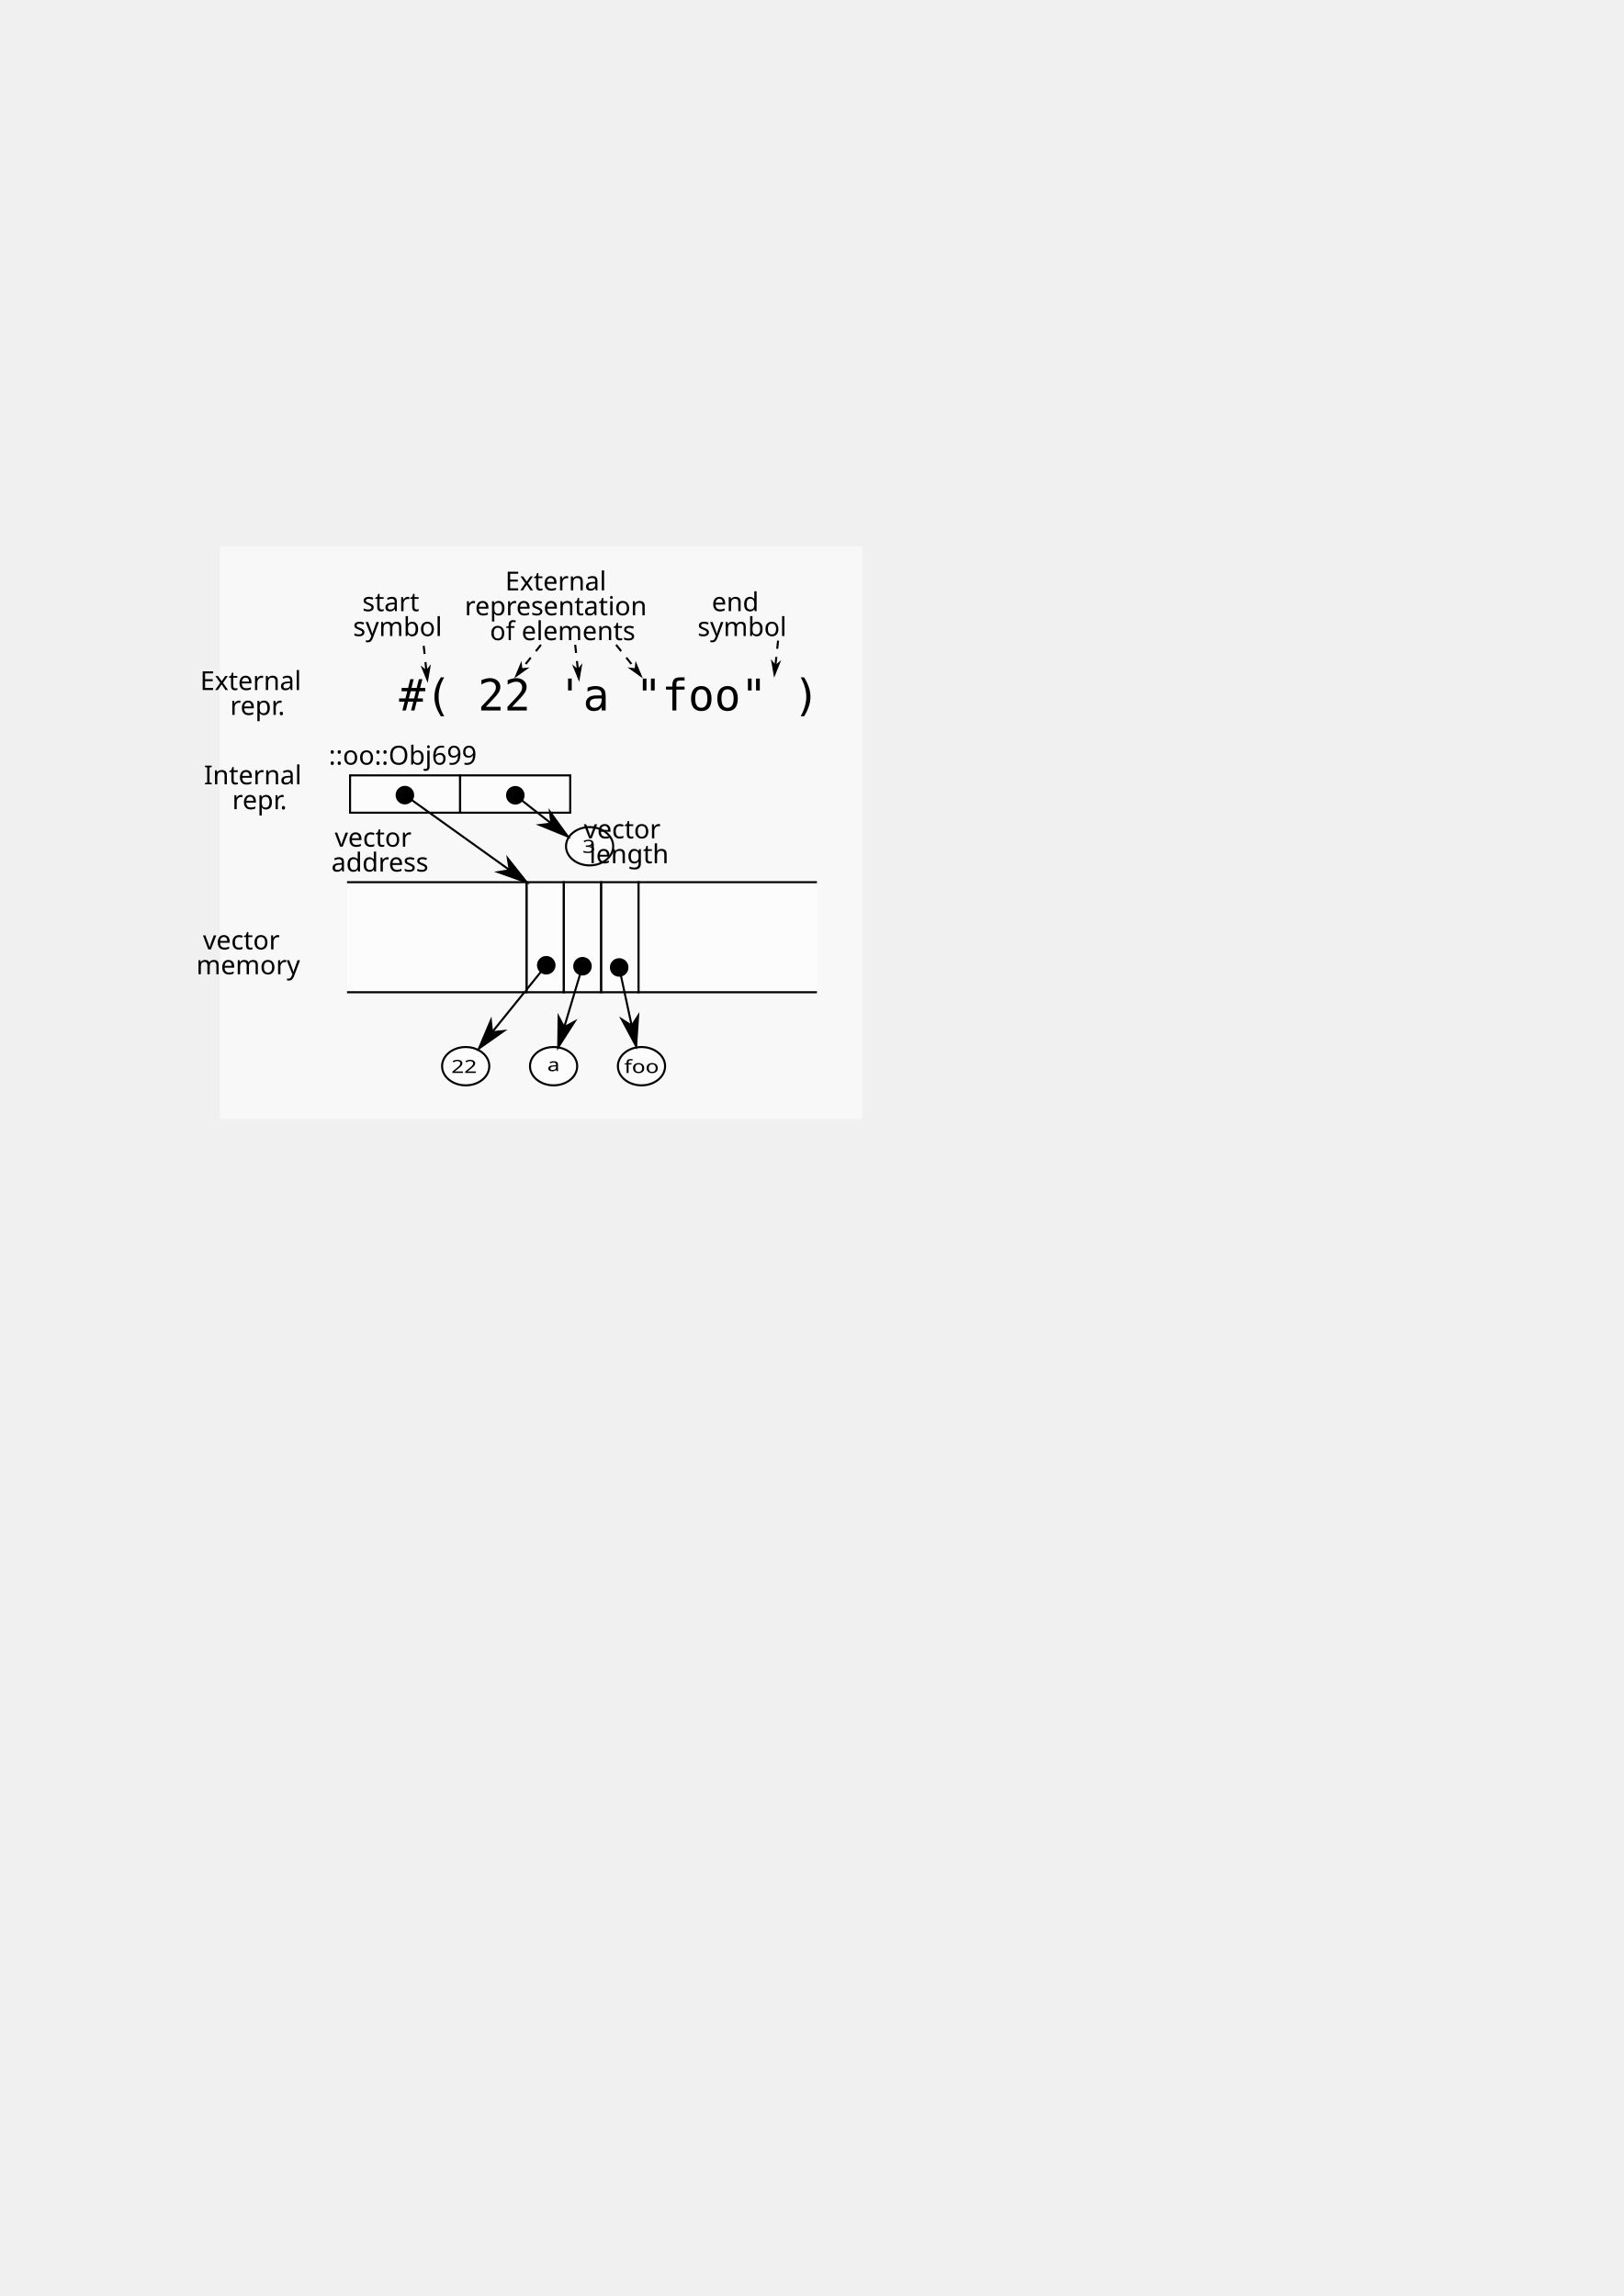
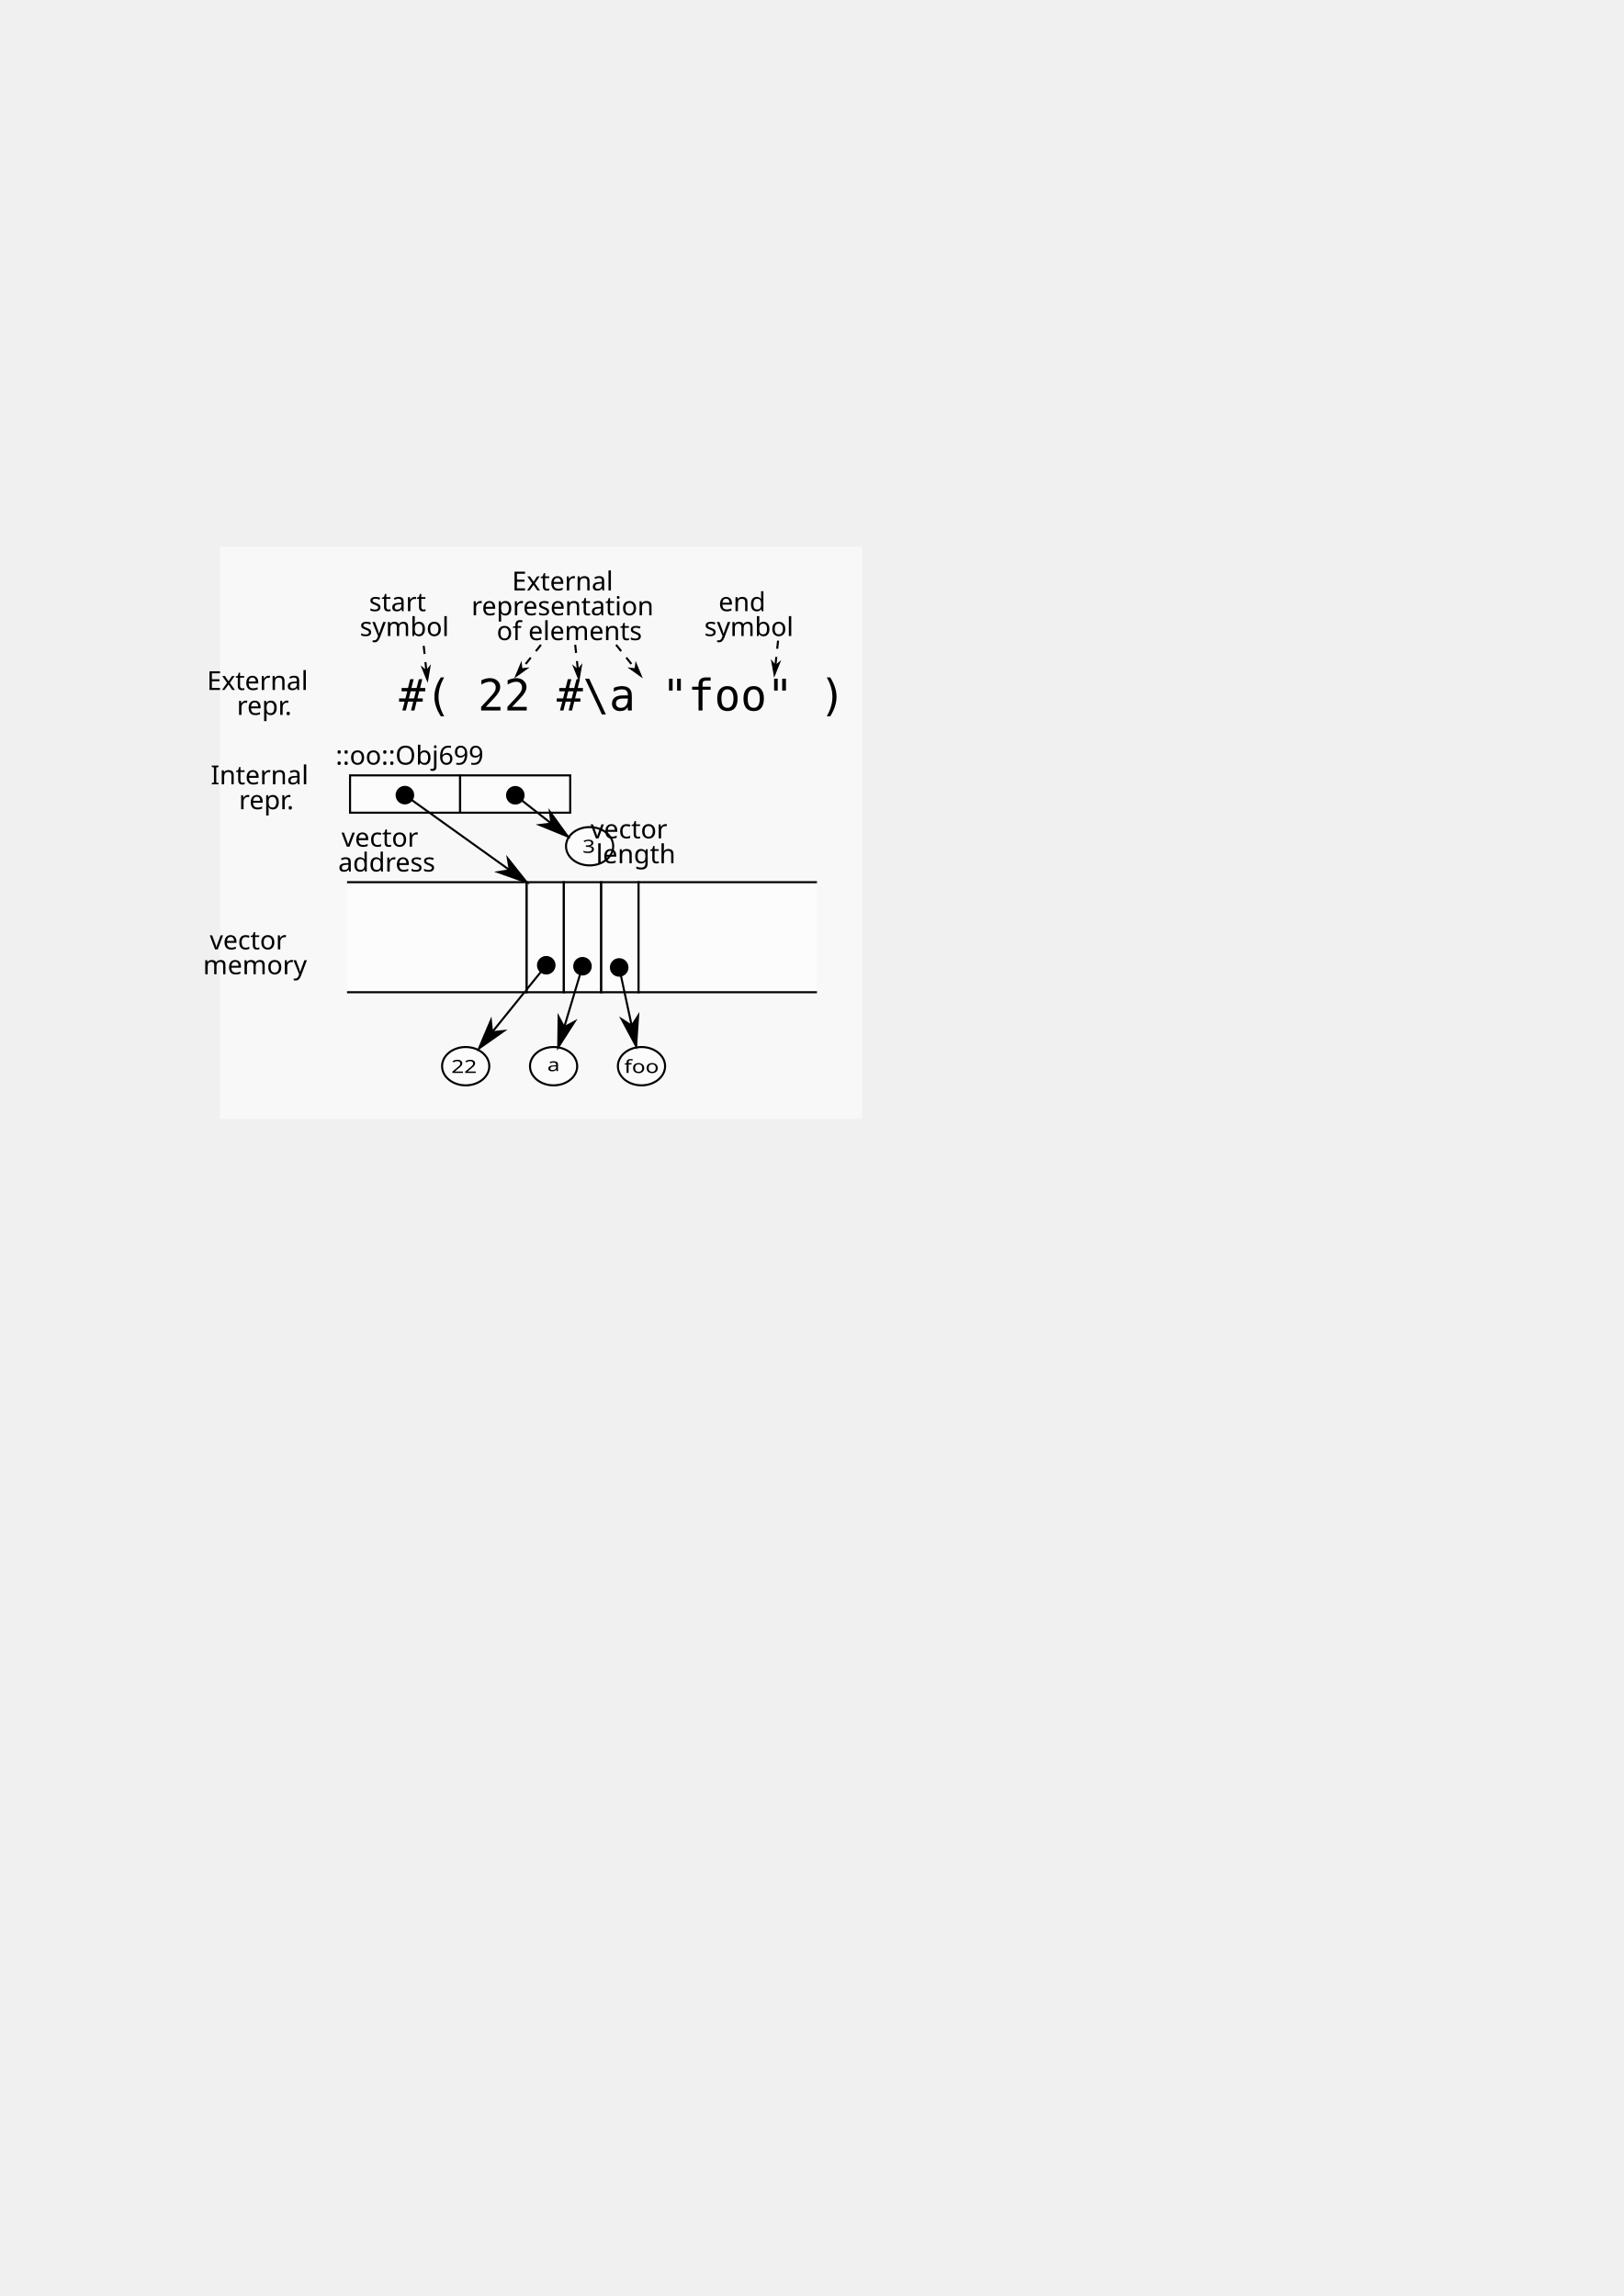
<svg xmlns="http://www.w3.org/2000/svg" width="210mm" height="297mm" viewBox="0 0 210 297" version="1.1" id="svg5">
  <defs id="defs2">
    <marker style="overflow:visible;" id="marker50661" refX="0.0" refY="0.0" orient="auto">
      <path transform="scale(0.4) rotate(180) translate(10,0)" style="fill-rule:evenodd;fill:context-stroke;stroke:context-stroke;stroke-width:1.0pt;" d="M 0.0,0.0 L 5.0,-5.0 L -12.5,0.0 L 5.0,5.0 L 0.0,0.0 z " id="path50409" />
    </marker>
    <marker style="overflow:visible;" id="Arrow1Mend" refX="0.0" refY="0.0" orient="auto">
      <path transform="scale(0.4) rotate(180) translate(10,0)" style="fill-rule:evenodd;fill:context-stroke;stroke:context-stroke;stroke-width:1.0pt;" d="M 0.0,0.0 L 5.0,-5.0 L -12.5,0.0 L 5.0,5.0 L 0.0,0.0 z " id="path13355" />
    </marker>
    <marker style="overflow:visible" id="DotM" refX="0.0" refY="0.0" orient="auto">
      <path transform="scale(0.4) translate(7.4, 1)" style="fill-rule:evenodd;fill:context-stroke;stroke:context-stroke;stroke-width:1.0pt" d="M -2.5,-1.0 C -2.5,1.76 -4.74,4.0 -7.5,4.0 C -10.26,4.0 -12.5,1.76 -12.5,-1.0 C -12.5,-3.76 -10.26,-6.0 -7.5,-6.0 C -4.74,-6.0 -2.5,-3.76 -2.5,-1.0 z " id="path13410" />
    </marker>
    <marker style="overflow:visible" id="DotL" refX="0.0" refY="0.0" orient="auto">
      <path transform="scale(0.8) translate(7.4, 1)" style="fill-rule:evenodd;fill:context-stroke;stroke:context-stroke;stroke-width:1.0pt" d="M -2.5,-1.0 C -2.5,1.76 -4.74,4.0 -7.5,4.0 C -10.26,4.0 -12.5,1.76 -12.5,-1.0 C -12.5,-3.76 -10.26,-6.0 -7.5,-6.0 C -4.74,-6.0 -2.5,-3.76 -2.5,-1.0 z " id="path13407" />
    </marker>
    <marker style="overflow:visible;" id="Arrow1Lend" refX="0.0" refY="0.0" orient="auto">
      <path transform="scale(0.8) rotate(180) translate(12.5,0)" style="fill-rule:evenodd;fill:context-stroke;stroke:context-stroke;stroke-width:1.0pt;" d="M 0.0,0.0 L 5.0,-5.0 L -12.5,0.0 L 5.0,5.0 L 0.0,0.0 z " id="path13349" />
    </marker>
    <marker style="overflow:visible" id="marker13616" refX="0.0" refY="0.0" orient="auto">
      <path transform="scale(0.8) translate(12.5,0)" style="fill-rule:evenodd;fill:context-stroke;stroke:context-stroke;stroke-width:1.0pt" d="M 0.0,0.0 L 5.0,-5.0 L -12.5,0.0 L 5.0,5.0 L 0.0,0.0 z " id="path13614" />
    </marker>
    <marker style="overflow:visible" id="Arrow1Lstart" refX="0.0" refY="0.0" orient="auto">
      <path transform="scale(0.8) translate(12.5,0)" style="fill-rule:evenodd;fill:context-stroke;stroke:context-stroke;stroke-width:1.0pt" d="M 0.0,0.0 L 5.0,-5.0 L -12.5,0.0 L 5.0,5.0 L 0.0,0.0 z " id="path13346" />
    </marker>
  </defs>
  <g id="layer1">
-     <g id="g1063" transform="matrix(0.8,0,0,0.8,5.687465,14.13642)" style="stroke-width:1.25">
-       <g id="g999" style="stroke-width:1.25">
-         <rect style="fill:#ffffff;fill-opacity:0.5;stroke:none;stroke-width:0.331;stop-color:#000000" id="rect15644" width="103.82" height="92.574" x="28.437" y="70.682" />
-         <ellipse style="fill:#ffffff;fill-opacity:0.5;stroke:#000000;stroke-width:0.331;stop-color:#000000" id="ellipse15682" cx="-82.388" cy="154.727" rx="3.815" ry="3.097" transform="scale(-1,1)" />
-         <rect style="fill:#ffffff;fill-opacity:0.5;stroke:#000000;stroke-width:0.331;stop-color:#000000" id="rect15646" width="17.794" height="6.035" x="-142.768" y="78.011" transform="rotate(-90)" />
-         <rect style="fill:#ffffff;fill-opacity:0.5;stroke:#000000;stroke-width:0.331;stop-color:#000000" id="rect15648" width="17.794" height="6.035" x="-142.768" y="84.046" transform="rotate(-90)" />
-         <rect style="fill:#ffffff;fill-opacity:0.5;stroke:#000000;stroke-width:0.331;stop-color:#000000" id="rect15658" width="17.794" height="6.035" x="-142.768" y="90.081" transform="rotate(-90)" />
-         <ellipse style="fill:#ffffff;fill-opacity:0.5;stroke:#000000;stroke-width:0.331;stop-color:#000000" id="ellipse15670" cx="68.177" cy="154.727" rx="3.815" ry="3.097" />
-         <text xml:space="preserve" style="font-size:3.262px;line-height:0.95;font-family:sans-serif;-inkscape-font-specification:sans-serif;stroke-width:0.331" x="59.331" y="172.94" id="text15674" transform="scale(1.109883,0.9009959)">
-           <tspan id="tspan15672" style="stroke-width:0.331" x="59.331" y="172.94">22</tspan>
-         </text>
-         <path style="fill:none;stroke:#000000;stroke-width:0.331px;stroke-linecap:butt;stroke-linejoin:miter;stroke-opacity:1;marker-start:url(#DotL);marker-end:url(#Arrow1Lend)" d="M 81.185,138.424 70.353,151.823" id="path15680" />
-         <ellipse style="fill:#ffffff;fill-opacity:0.5;stroke:#000000;stroke-width:0.331;stop-color:#000000" id="ellipse15694" cx="96.599" cy="154.727" rx="3.815" ry="3.097" />
-         <text xml:space="preserve" style="font-size:3.262px;line-height:0.95;font-family:sans-serif;-inkscape-font-specification:sans-serif;stroke-width:0.331" x="84.512" y="172.944" id="text15686" transform="scale(1.109883,0.9009959)">
-           <tspan id="tspan15684" style="stroke-width:0.331" x="84.512" y="172.944">foo</tspan>
-         </text>
-         <path style="fill:none;stroke:#000000;stroke-width:0.331px;stroke-linecap:butt;stroke-linejoin:miter;stroke-opacity:1;marker-start:url(#DotL);marker-end:url(#Arrow1Lend)" d="M 87.053,138.591 83.149,151.61" id="path15692" />
-         <text xml:space="preserve" style="font-size:3.262px;line-height:0.95;font-family:sans-serif;-inkscape-font-specification:sans-serif;stroke-width:0.331" x="73.31" y="172.615" id="text15698" transform="scale(1.109883,0.9009959)">
-           <tspan id="tspan15696" style="stroke-width:0.331" x="73.31" y="172.615">a</tspan>
-         </text>
-         <path style="fill:none;stroke:#000000;stroke-width:0.331px;stroke-linecap:butt;stroke-linejoin:miter;stroke-opacity:1;marker-start:url(#DotL);marker-end:url(#Arrow1Lend)" d="m 92.996,138.786 2.725,12.657" id="path15704" />
-         <text xml:space="preserve" style="font-size:4.233px;line-height:0.95;font-family:sans-serif;-inkscape-font-specification:sans-serif;text-align:center;text-anchor:middle;stroke-width:0.331" x="39.808" y="109.151" id="text20979">
-           <tspan id="tspan20977" style="font-size:4.233px;text-align:center;text-anchor:middle;stroke-width:0.331" x="39.808" y="109.151">Internal</tspan>
-           <tspan style="font-size:4.233px;text-align:center;text-anchor:middle;stroke-width:0.331" x="39.808" y="113.173" id="tspan10319">repr.</tspan>
-         </text>
-         <text xml:space="preserve" style="font-size:4.233px;line-height:0.95;font-family:sans-serif;-inkscape-font-specification:sans-serif;text-align:center;text-anchor:middle;stroke-width:0.331" x="39.472" y="93.896" id="text27067">
-           <tspan id="tspan27065" style="font-size:4.233px;text-align:center;text-anchor:middle;stroke-width:0.331" x="39.472" y="93.896">External</tspan>
-           <tspan style="font-size:4.233px;text-align:center;text-anchor:middle;stroke-width:0.331" x="39.472" y="97.918" id="tspan27091">repr.</tspan>
-         </text>
-         <text xml:space="preserve" style="font-size:7.056px;line-height:0.95;font-family:Consolas;-inkscape-font-specification:Consolas;stroke-width:0.331" x="57.41" y="97.214" id="text7460">
-           <tspan id="tspan7458" style="stroke-width:0.331" x="57.41" y="97.214">#( 22 'a "foo" )</tspan>
-         </text>
-         <text xml:space="preserve" style="font-size:7.056px;line-height:0.95;font-family:Consolas;-inkscape-font-specification:Consolas;stroke-width:0.331" x="34.726" y="66.264" id="text45327">
-           <tspan id="tspan45325" style="stroke-width:0.331" x="34.726" y="66.264" />
-         </text>
-         <text xml:space="preserve" style="font-size:4.233px;line-height:0.95;font-family:sans-serif;-inkscape-font-specification:sans-serif;text-align:center;text-anchor:middle;stroke-width:0.331" x="62.119" y="81.147" id="text50087">
-           <tspan id="tspan50083" style="font-size:4.233px;text-align:center;text-anchor:middle;stroke-width:0.331" x="62.119" y="81.147">start</tspan>
-           <tspan style="font-size:4.233px;text-align:center;text-anchor:middle;stroke-width:0.331" x="62.119" y="85.168" id="tspan50085">symbol</tspan>
-         </text>
-         <text xml:space="preserve" style="font-size:4.233px;line-height:0.95;font-family:sans-serif;-inkscape-font-specification:sans-serif;text-align:center;text-anchor:middle;stroke-width:0.331" x="117.814" y="81.147" id="text50275">
-           <tspan id="tspan50271" style="font-size:4.233px;text-align:center;text-anchor:middle;stroke-width:0.331" x="117.814" y="81.147">end</tspan>
-           <tspan style="font-size:4.233px;text-align:center;text-anchor:middle;stroke-width:0.331" x="117.814" y="85.168" id="tspan50273">symbol</tspan>
-         </text>
-         <path style="fill:none;stroke:#000000;stroke-width:0.331;stroke-linecap:butt;stroke-linejoin:miter;stroke-miterlimit:4;stroke-dasharray:1.323, 1.323;stroke-dashoffset:0;stroke-opacity:1;marker-end:url(#marker50661)" d="m 61.39,86.755 0.575,5.346" id="path50379" />
-         <path style="fill:none;stroke:#000000;stroke-width:0.331;stroke-linecap:butt;stroke-linejoin:miter;stroke-miterlimit:4;stroke-dasharray:1.323, 1.323;stroke-dashoffset:0;stroke-opacity:1;marker-end:url(#marker50661)" d="m 118.682,85.917 -0.575,5.346" id="path50749" />
-         <text xml:space="preserve" style="font-size:4.233px;line-height:0.95;font-family:sans-serif;-inkscape-font-specification:sans-serif;text-align:center;text-anchor:middle;stroke-width:0.331" x="88.792" y="77.792" id="text50755">
-           <tspan id="tspan50751" style="font-size:4.233px;text-align:center;text-anchor:middle;stroke-width:0.331" x="88.792" y="77.792">External</tspan>
-           <tspan style="font-size:4.233px;text-align:center;text-anchor:middle;stroke-width:0.331" x="88.792" y="81.813" id="tspan50753">representation</tspan>
-           <tspan style="font-size:4.233px;text-align:center;text-anchor:middle;stroke-width:0.331" x="88.792" y="85.835" id="tspan50779">of elements</tspan>
-         </text>
-         <path style="fill:none;stroke:#000000;stroke-width:0.331;stroke-linecap:butt;stroke-linejoin:miter;stroke-miterlimit:4;stroke-dasharray:1.323, 1.323;stroke-dashoffset:0;stroke-opacity:1;marker-end:url(#marker50661)" d="m 85.882,86.588 0.575,5.346" id="path50861" />
-         <path style="fill:none;stroke:#000000;stroke-width:0.331;stroke-linecap:butt;stroke-linejoin:miter;stroke-miterlimit:4;stroke-dasharray:1.323, 1.323;stroke-dashoffset:0;stroke-opacity:1;marker-end:url(#marker50661)" d="m 80.346,86.588 -3.918,4.918" id="path50863" />
-         <path style="fill:none;stroke:#000000;stroke-width:0.331;stroke-linecap:butt;stroke-linejoin:miter;stroke-miterlimit:4;stroke-dasharray:1.323, 1.323;stroke-dashoffset:0;stroke-opacity:1;marker-end:url(#marker50661)" d="m 92.492,86.588 3.918,4.918" id="path51078" />
-         <rect style="fill:#ffffff;fill-opacity:0.5;stroke:#000000;stroke-width:0.331;stop-color:#000000" id="rect51386" width="17.794" height="6.035" x="-67.278" y="-113.738" transform="scale(-1)" />
-         <rect style="fill:#ffffff;fill-opacity:0.5;stroke:#000000;stroke-width:0.331;stop-color:#000000" id="rect51388" width="17.794" height="6.035" x="-85.073" y="-113.738" transform="scale(-1)" />
-         <path style="fill:none;stroke:#000000;stroke-width:0.331px;stroke-linecap:butt;stroke-linejoin:miter;stroke-opacity:1;marker-start:url(#DotL);marker-end:url(#Arrow1Lend)" d="m 58.37,110.912 19.641,14.061" id="path51390" />
-         <ellipse style="fill:#ffffff;fill-opacity:0.5;stroke:#000000;stroke-width:0.331;stop-color:#000000" id="ellipse51681" cx="88.211" cy="119.163" rx="3.815" ry="3.097" />
-         <text xml:space="preserve" style="font-size:3.262px;line-height:0.95;font-family:sans-serif;-inkscape-font-specification:sans-serif;stroke-width:0.331" x="78.431" y="133.443" id="text51685" transform="scale(1.109883,0.9009959)">
-           <tspan id="tspan51683" style="stroke-width:0.331" x="78.431" y="133.443">3</tspan>
-         </text>
-         <path style="fill:none;stroke:#000000;stroke-width:0.331px;stroke-linecap:butt;stroke-linejoin:miter;stroke-opacity:1;marker-start:url(#DotL);marker-end:url(#Arrow1Lend)" d="m 76.221,110.938 8.429,6.617" id="path51687" />
-         <text xml:space="preserve" style="font-size:4.233px;line-height:0.95;font-family:sans-serif;-inkscape-font-specification:sans-serif;text-align:center;text-anchor:middle;stroke-width:0.331" x="99.529" y="117.885" id="text51932">
-           <tspan id="tspan51928" style="font-size:4.233px;text-align:center;text-anchor:middle;stroke-width:0.331" x="99.529" y="117.885">vector</tspan>
-           <tspan style="font-size:4.233px;text-align:center;text-anchor:middle;stroke-width:0.331" x="99.529" y="121.907" id="tspan51930">length</tspan>
-         </text>
-         <text xml:space="preserve" style="font-size:4.233px;line-height:0.95;font-family:sans-serif;-inkscape-font-specification:sans-serif;text-align:center;text-anchor:middle;stroke-width:0.331" x="59.267" y="119.227" id="text52040">
-           <tspan id="tspan52036" style="font-size:4.233px;text-align:center;text-anchor:middle;stroke-width:0.331" x="59.267" y="119.227">vector</tspan>
-           <tspan style="font-size:4.233px;text-align:center;text-anchor:middle;stroke-width:0.331" x="59.267" y="123.249" id="tspan52038">address</tspan>
-         </text>
-         <path id="rect52144" style="fill:#ffffff;fill-opacity:0.5;stroke:#000000;stroke-width:0.331;stop-color:#000000" transform="rotate(-90)" d="M -142.768,124.965 V 96.116 h 17.794 v 28.85" />
-         <path id="rect52302" style="fill:#ffffff;fill-opacity:0.5;stroke:#000000;stroke-width:0.331;stop-color:#000000" transform="rotate(-90)" d="m -124.974,48.993 v 29.018 h -17.794 V 48.993" />
-         <text xml:space="preserve" style="font-size:4.233px;line-height:0.95;font-family:sans-serif;-inkscape-font-specification:sans-serif;text-align:center;text-anchor:middle;stroke-width:0.331" x="37.962" y="135.835" id="text52502">
-           <tspan id="tspan52498" style="font-size:4.233px;text-align:center;text-anchor:middle;stroke-width:0.331" x="37.962" y="135.835">vector</tspan>
-           <tspan style="font-size:4.233px;text-align:center;text-anchor:middle;stroke-width:0.331" x="37.962" y="139.857" id="tspan52500">memory</tspan>
-         </text>
-         <text xml:space="preserve" style="font-size:4.233px;line-height:0.95;font-family:sans-serif;-inkscape-font-specification:sans-serif;text-align:center;text-anchor:middle;stroke-width:0.331" x="62.958" y="105.964" id="text52891">
-           <tspan style="font-size:4.233px;text-align:center;text-anchor:middle;stroke-width:0.331" x="62.958" y="105.964" id="tspan52889">::oo::Obj699</tspan>
-         </text>
-       </g>
+     <g id="g11007">
+       <rect style="fill:#ffffff;fill-opacity:0.5;stroke:none;stroke-width:0.265;stop-color:#000000" id="rect15644" width="83.056" height="74.059" x="28.437" y="70.682" />
+       <ellipse style="fill:#ffffff;fill-opacity:0.5;stroke:#000000;stroke-width:0.265;stop-color:#000000" id="ellipse15682" cx="-71.598" cy="137.918" rx="3.052" ry="2.478" transform="scale(-1,1)" />
+       <rect style="fill:#ffffff;fill-opacity:0.5;stroke:#000000;stroke-width:0.265;stop-color:#000000" id="rect15646" width="14.236" height="4.828" x="-128.351" y="68.096" transform="rotate(-90)" />
+       <rect style="fill:#ffffff;fill-opacity:0.5;stroke:#000000;stroke-width:0.265;stop-color:#000000" id="rect15648" width="14.236" height="4.828" x="-128.351" y="72.924" transform="rotate(-90)" />
+       <rect style="fill:#ffffff;fill-opacity:0.5;stroke:#000000;stroke-width:0.265;stop-color:#000000" id="rect15658" width="14.236" height="4.828" x="-128.351" y="77.752" transform="rotate(-90)" />
+       <ellipse style="fill:#ffffff;fill-opacity:0.5;stroke:#000000;stroke-width:0.265;stop-color:#000000" id="ellipse15670" cx="60.229" cy="137.918" rx="3.052" ry="2.478" />
+       <text xml:space="preserve" style="font-size:2.61px;line-height:0.95;font-family:sans-serif;-inkscape-font-specification:sans-serif;stroke-width:0.265" x="52.59" y="154.041" id="text15674" transform="scale(1.109883,0.9009959)">
+         <tspan id="tspan15672" style="stroke-width:0.265" x="52.59" y="154.041">22</tspan>
+       </text>
+       <path style="fill:none;stroke:#000000;stroke-width:0.265px;stroke-linecap:butt;stroke-linejoin:miter;stroke-opacity:1;marker-start:url(#DotL);marker-end:url(#Arrow1Lend)" d="m 70.636,124.876 -8.666,10.719" id="path15680" />
+       <ellipse style="fill:#ffffff;fill-opacity:0.5;stroke:#000000;stroke-width:0.265;stop-color:#000000" id="ellipse15694" cx="82.967" cy="137.918" rx="3.052" ry="2.478" />
+       <text xml:space="preserve" style="font-size:2.61px;line-height:0.95;font-family:sans-serif;-inkscape-font-specification:sans-serif;stroke-width:0.265" x="72.734" y="154.045" id="text15686" transform="scale(1.109883,0.9009959)">
+         <tspan id="tspan15684" style="stroke-width:0.265" x="72.734" y="154.045">foo</tspan>
+       </text>
+       <path style="fill:none;stroke:#000000;stroke-width:0.265px;stroke-linecap:butt;stroke-linejoin:miter;stroke-opacity:1;marker-start:url(#DotL);marker-end:url(#Arrow1Lend)" d="m 75.33,125.01 -3.123,10.415" id="path15692" />
+       <text xml:space="preserve" style="font-size:2.61px;line-height:0.95;font-family:sans-serif;-inkscape-font-specification:sans-serif;stroke-width:0.265" x="63.772" y="153.782" id="text15698" transform="scale(1.109883,0.9009959)">
+         <tspan id="tspan15696" style="stroke-width:0.265" x="63.772" y="153.782">a</tspan>
+       </text>
+       <path style="fill:none;stroke:#000000;stroke-width:0.265px;stroke-linecap:butt;stroke-linejoin:miter;stroke-opacity:1;marker-start:url(#DotL);marker-end:url(#Arrow1Lend)" d="m 80.084,125.165 2.18,10.125" id="path15704" />
+       <text xml:space="preserve" style="font-size:3.387px;line-height:0.95;font-family:sans-serif;-inkscape-font-specification:sans-serif;text-align:center;text-anchor:middle;stroke-width:0.265" x="37.533" y="101.457" id="text20979">
+         <tspan id="tspan20977" style="font-size:3.387px;text-align:center;text-anchor:middle;stroke-width:0.265" x="37.533" y="101.457">Internal</tspan>
+         <tspan style="font-size:3.387px;text-align:center;text-anchor:middle;stroke-width:0.265" x="37.533" y="104.675" id="tspan10319">repr.</tspan>
+       </text>
+       <text xml:space="preserve" style="font-size:3.387px;line-height:0.95;font-family:sans-serif;-inkscape-font-specification:sans-serif;text-align:center;text-anchor:middle;stroke-width:0.265" x="37.265" y="89.253" id="text27067">
+         <tspan id="tspan27065" style="font-size:3.387px;text-align:center;text-anchor:middle;stroke-width:0.265" x="37.265" y="89.253">External</tspan>
+         <tspan style="font-size:3.387px;text-align:center;text-anchor:middle;stroke-width:0.265" x="37.265" y="92.471" id="tspan27091">repr.</tspan>
+       </text>
+       <text xml:space="preserve" style="font-size:5.644px;line-height:0.95;font-family:Consolas;-inkscape-font-specification:Consolas;stroke-width:0.265" x="51.615" y="91.908" id="text7460">
+         <tspan id="tspan7458" style="stroke-width:0.265" x="51.615" y="91.908">#( 22 #\a "foo" )</tspan>
+       </text>
+       <text xml:space="preserve" style="font-size:5.644px;line-height:0.95;font-family:Consolas;-inkscape-font-specification:Consolas;stroke-width:0.265" x="33.468" y="67.147" id="text45327">
+         <tspan id="tspan45325" style="stroke-width:0.265" x="33.468" y="67.147" />
+       </text>
+       <text xml:space="preserve" style="font-size:3.387px;line-height:0.95;font-family:sans-serif;-inkscape-font-specification:sans-serif;text-align:center;text-anchor:middle;stroke-width:0.265" x="55.383" y="79.054" id="text50087">
+         <tspan id="tspan50083" style="font-size:3.387px;text-align:center;text-anchor:middle;stroke-width:0.265" x="55.383" y="79.054">start</tspan>
+         <tspan style="font-size:3.387px;text-align:center;text-anchor:middle;stroke-width:0.265" x="55.383" y="82.271" id="tspan50085">symbol</tspan>
+       </text>
+       <text xml:space="preserve" style="font-size:3.387px;line-height:0.95;font-family:sans-serif;-inkscape-font-specification:sans-serif;text-align:center;text-anchor:middle;stroke-width:0.265" x="99.939" y="79.054" id="text50275">
+         <tspan id="tspan50271" style="font-size:3.387px;text-align:center;text-anchor:middle;stroke-width:0.265" x="99.939" y="79.054">end</tspan>
+         <tspan style="font-size:3.387px;text-align:center;text-anchor:middle;stroke-width:0.265" x="99.939" y="82.271" id="tspan50273">symbol</tspan>
+       </text>
+       <path style="fill:none;stroke:#000000;stroke-width:0.265;stroke-linecap:butt;stroke-linejoin:miter;stroke-miterlimit:4;stroke-dasharray:1.058, 1.058;stroke-dashoffset:0;stroke-opacity:1;marker-end:url(#marker50661)" d="m 54.799,83.541 0.46,4.277" id="path50379" />
+       <path style="fill:none;stroke:#000000;stroke-width:0.265;stroke-linecap:butt;stroke-linejoin:miter;stroke-miterlimit:4;stroke-dasharray:1.058, 1.058;stroke-dashoffset:0;stroke-opacity:1;marker-end:url(#marker50661)" d="m 100.633,82.87 -0.46,4.277" id="path50749" />
+       <text xml:space="preserve" style="font-size:3.387px;line-height:0.95;font-family:sans-serif;-inkscape-font-specification:sans-serif;text-align:center;text-anchor:middle;stroke-width:0.265" x="76.721" y="76.37" id="text50755">
+         <tspan id="tspan50751" style="font-size:3.387px;text-align:center;text-anchor:middle;stroke-width:0.265" x="76.721" y="76.37">External</tspan>
+         <tspan style="font-size:3.387px;text-align:center;text-anchor:middle;stroke-width:0.265" x="76.721" y="79.587" id="tspan50753">representation</tspan>
+         <tspan style="font-size:3.387px;text-align:center;text-anchor:middle;stroke-width:0.265" x="76.721" y="82.804" id="tspan50779">of elements</tspan>
+       </text>
+       <path style="fill:none;stroke:#000000;stroke-width:0.265;stroke-linecap:butt;stroke-linejoin:miter;stroke-miterlimit:4;stroke-dasharray:1.058, 1.058;stroke-dashoffset:0;stroke-opacity:1;marker-end:url(#marker50661)" d="m 74.393,83.407 0.46,4.277" id="path50861" />
+       <path style="fill:none;stroke:#000000;stroke-width:0.265;stroke-linecap:butt;stroke-linejoin:miter;stroke-miterlimit:4;stroke-dasharray:1.058, 1.058;stroke-dashoffset:0;stroke-opacity:1;marker-end:url(#marker50661)" d="m 69.965,83.407 -3.134,3.934" id="path50863" />
+       <path style="fill:none;stroke:#000000;stroke-width:0.265;stroke-linecap:butt;stroke-linejoin:miter;stroke-miterlimit:4;stroke-dasharray:1.058, 1.058;stroke-dashoffset:0;stroke-opacity:1;marker-end:url(#marker50661)" d="m 79.681,83.407 3.134,3.934" id="path51078" />
+       <rect style="fill:#ffffff;fill-opacity:0.5;stroke:#000000;stroke-width:0.265;stop-color:#000000" id="rect51386" width="14.236" height="4.828" x="-59.51" y="-105.127" transform="scale(-1)" />
+       <rect style="fill:#ffffff;fill-opacity:0.5;stroke:#000000;stroke-width:0.265;stop-color:#000000" id="rect51388" width="14.236" height="4.828" x="-73.746" y="-105.127" transform="scale(-1)" />
+       <path style="fill:none;stroke:#000000;stroke-width:0.265px;stroke-linecap:butt;stroke-linejoin:miter;stroke-opacity:1;marker-start:url(#DotL);marker-end:url(#Arrow1Lend)" d="m 52.384,102.866 15.712,11.249" id="path51390" />
+       <ellipse style="fill:#ffffff;fill-opacity:0.5;stroke:#000000;stroke-width:0.265;stop-color:#000000" id="ellipse51681" cx="76.256" cy="109.467" rx="3.052" ry="2.478" />
+       <text xml:space="preserve" style="font-size:2.61px;line-height:0.95;font-family:sans-serif;-inkscape-font-specification:sans-serif;stroke-width:0.265" x="67.869" y="122.444" id="text51685" transform="scale(1.109883,0.9009959)">
+         <tspan id="tspan51683" style="stroke-width:0.265" x="67.869" y="122.444">3</tspan>
+       </text>
+       <path style="fill:none;stroke:#000000;stroke-width:0.265px;stroke-linecap:butt;stroke-linejoin:miter;stroke-opacity:1;marker-start:url(#DotL);marker-end:url(#Arrow1Lend)" d="m 66.664,102.887 6.743,5.294" id="path51687" />
+       <text xml:space="preserve" style="font-size:3.387px;line-height:0.95;font-family:sans-serif;-inkscape-font-specification:sans-serif;text-align:center;text-anchor:middle;stroke-width:0.265" x="85.31" y="108.445" id="text51932">
+         <tspan id="tspan51928" style="font-size:3.387px;text-align:center;text-anchor:middle;stroke-width:0.265" x="85.31" y="108.445">vector</tspan>
+         <tspan style="font-size:3.387px;text-align:center;text-anchor:middle;stroke-width:0.265" x="85.31" y="111.662" id="tspan51930">length</tspan>
+       </text>
+       <text xml:space="preserve" style="font-size:3.387px;line-height:0.95;font-family:sans-serif;-inkscape-font-specification:sans-serif;text-align:center;text-anchor:middle;stroke-width:0.265" x="53.101" y="109.518" id="text52040">
+         <tspan id="tspan52036" style="font-size:3.387px;text-align:center;text-anchor:middle;stroke-width:0.265" x="53.101" y="109.518">vector</tspan>
+         <tspan style="font-size:3.387px;text-align:center;text-anchor:middle;stroke-width:0.265" x="53.101" y="112.736" id="tspan52038">address</tspan>
+       </text>
+       <path id="rect52144" style="fill:#ffffff;fill-opacity:0.5;stroke:#000000;stroke-width:0.265;stop-color:#000000" d="M 105.66,128.351 H 82.58 v -14.236 h 23.08" />
+       <path id="rect52302" style="fill:#ffffff;fill-opacity:0.5;stroke:#000000;stroke-width:0.265;stop-color:#000000" d="M 44.882,114.115 H 68.096 V 128.351 H 44.882" />
+       <text xml:space="preserve" style="font-size:3.387px;line-height:0.95;font-family:sans-serif;-inkscape-font-specification:sans-serif;text-align:center;text-anchor:middle;stroke-width:0.265" x="36.057" y="122.805" id="text52502">
+         <tspan id="tspan52498" style="font-size:3.387px;text-align:center;text-anchor:middle;stroke-width:0.265" x="36.057" y="122.805">vector</tspan>
+         <tspan style="font-size:3.387px;text-align:center;text-anchor:middle;stroke-width:0.265" x="36.057" y="126.022" id="tspan52500">memory</tspan>
+       </text>
+       <text xml:space="preserve" style="font-size:3.387px;line-height:0.95;font-family:sans-serif;-inkscape-font-specification:sans-serif;text-align:center;text-anchor:middle;stroke-width:0.265" x="56.054" y="98.907" id="text52891">
+         <tspan style="font-size:3.387px;text-align:center;text-anchor:middle;stroke-width:0.265" x="56.054" y="98.907" id="tspan52889">::oo::Obj699</tspan>
+       </text>
    </g>
  </g>
</svg>
